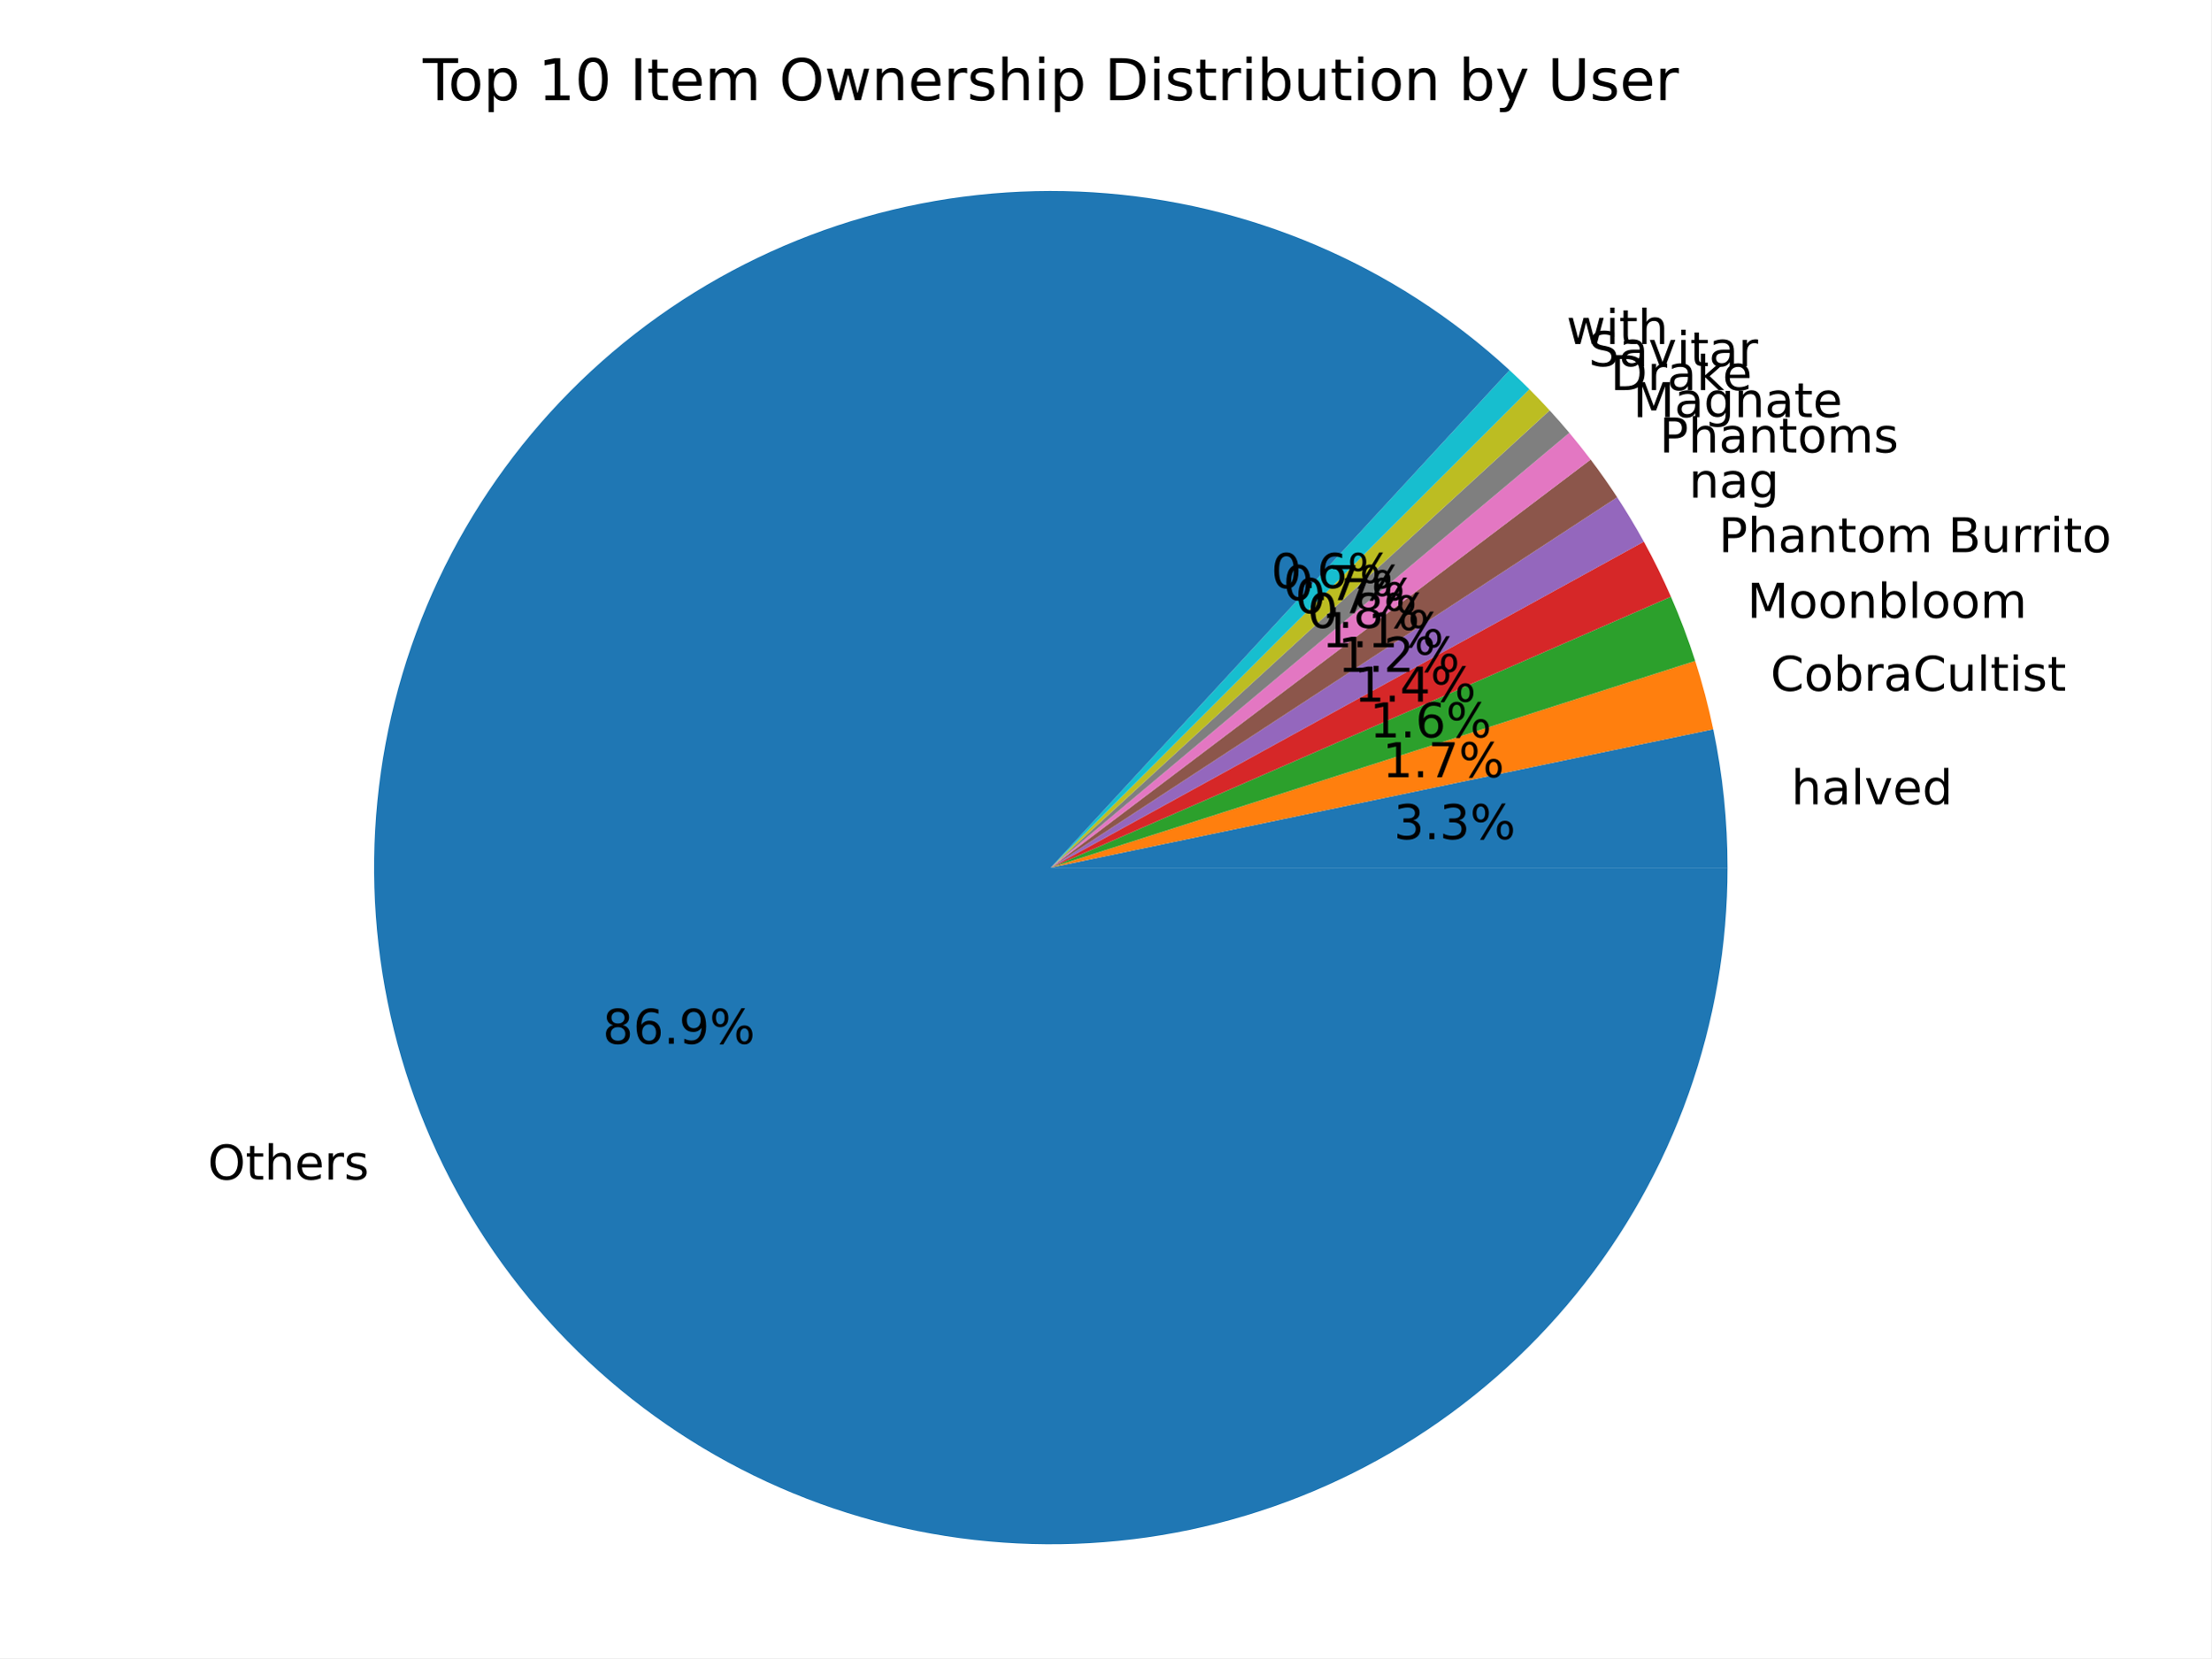
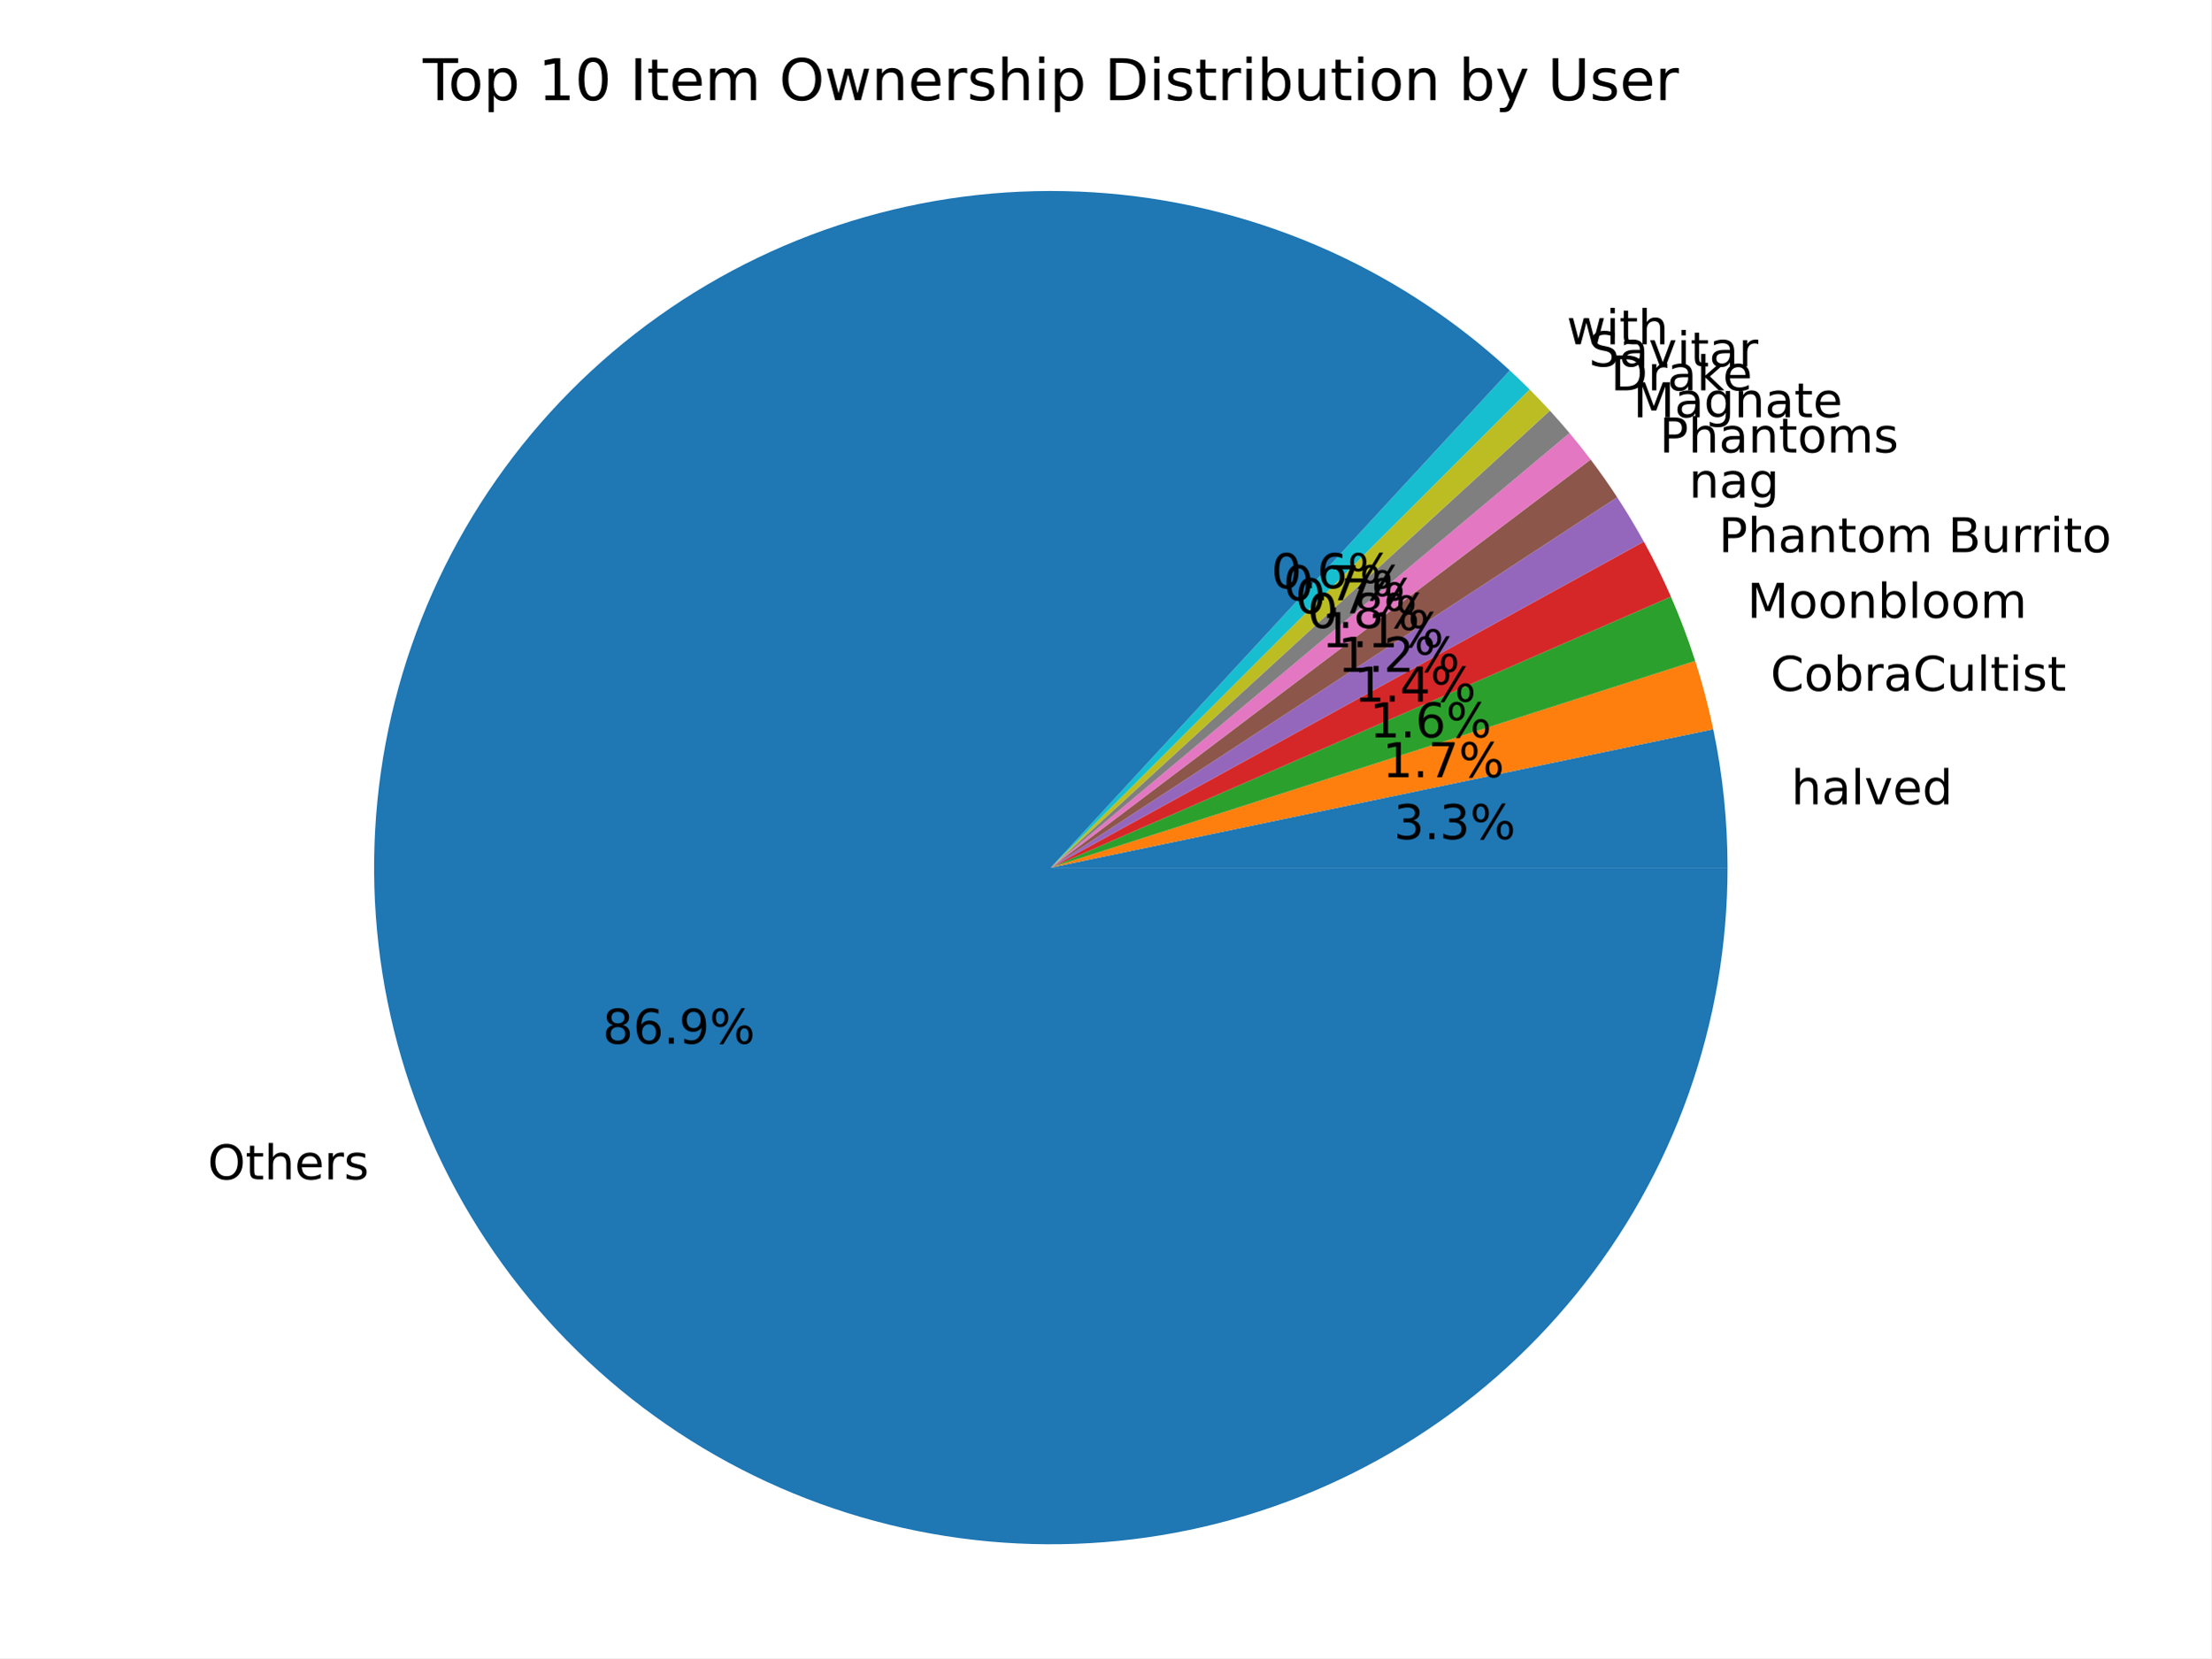
<svg xmlns="http://www.w3.org/2000/svg" xmlns:xlink="http://www.w3.org/1999/xlink" width="460.8pt" height="345.6pt" viewBox="0 0 460.8 345.6" version="1.1">
  <defs>
    <style type="text/css">*{stroke-linejoin: round; stroke-linecap: butt}</style>
  </defs>
  <g id="figure_1">
    <g id="patch_1">
      <path d="M 0 345.6  L 460.8 345.6  L 460.8 0  L 0 0  z " style="fill: #ffffff" />
    </g>
    <g id="axes_1">
      <g id="patch_2">
        <path d="M 360.029 180.84  C 360.029 175.997 359.78 171.157 359.282 166.34  C 358.784 161.522 358.038 156.734 357.047 151.993  L 218.994 180.84  z " style="fill: #1f77b4" />
      </g>
      <g id="patch_3">
        <path d="M 357.047 151.993  C 356.545 149.589 355.98 147.199 355.353 144.825  C 354.726 142.451 354.037 140.093 353.287 137.755  L 218.994 180.84  z " style="fill: #ff7f0e" />
      </g>
      <g id="patch_4">
        <path d="M 353.287 137.755  C 352.558 135.482 351.771 133.229 350.928 130.996  C 350.084 128.764 349.184 126.553 348.229 124.366  L 218.994 180.84  z " style="fill: #2ca02c" />
      </g>
      <g id="patch_5">
        <path d="M 348.229 124.366  C 347.375 122.412 346.476 120.477 345.535 118.563  C 344.593 116.65 343.608 114.758 342.58 112.889  L 218.994 180.84  z " style="fill: #d62728" />
      </g>
      <g id="patch_6">
        <path d="M 342.58 112.889  C 341.714 111.313 340.817 109.753 339.891 108.212  C 338.965 106.67 338.009 105.146 337.025 103.641  L 218.994 180.84  z " style="fill: #9467bd" />
      </g>
      <g id="patch_7">
        <path d="M 337.025 103.641  C 336.147 102.3 335.247 100.974 334.325 99.663  C 333.403 98.353 332.458 97.058 331.492 95.78  L 218.994 180.84  z " style="fill: #8c564b" />
      </g>
      <g id="patch_8">
-         <path d="M 331.492 95.78  C 330.775 94.833 330.047 93.895 329.307 92.966  C 328.568 92.037 327.816 91.118 327.053 90.208  L 218.994 180.84  z " style="fill: #e377c2" />
+         <path d="M 331.492 95.78  C 330.782 94.842 330.061 93.913 329.329 92.993  C 328.597 92.073 327.853 91.162 327.097 90.261  L 218.994 180.84  z " style="fill: #e377c2" />
      </g>
      <g id="patch_9">
-         <path d="M 327.053 90.208  C 326.386 89.413 325.711 88.626 325.027 87.845  C 324.342 87.065 323.65 86.293 322.948 85.528  L 218.994 180.84  z " style="fill: #7f7f7f" />
+         <path d="M 327.097 90.261  C 326.431 89.466 325.756 88.678 325.072 87.898  C 324.388 87.117 323.696 86.344 322.995 85.579  L 218.994 180.84  z " style="fill: #7f7f7f" />
      </g>
      <g id="patch_10">
-         <path d="M 322.948 85.528  C 322.263 84.78 321.569 84.04 320.868 83.307  C 320.166 82.574 319.457 81.849 318.739 81.132  L 218.994 180.84  z " style="fill: #bcbd22" />
+         <path d="M 322.995 85.579  C 322.31 84.831 321.617 84.09 320.915 83.357  C 320.214 82.624 319.505 81.898 318.788 81.181  L 218.994 180.84  z " style="fill: #bcbd22" />
      </g>
      <g id="patch_11">
-         <path d="M 318.739 81.132  C 318.063 80.455 317.379 79.785 316.689 79.122  C 315.999 78.459 315.302 77.804 314.599 77.155  L 218.994 180.84  z " style="fill: #17becf" />
+         <path d="M 318.788 81.181  C 318.112 80.504 317.429 79.833 316.739 79.17  C 316.049 78.507 315.353 77.851 314.65 77.202  L 218.994 180.84  z " style="fill: #17becf" />
      </g>
      <g id="patch_12">
-         <path d="M 314.599 77.155  C 302.782 66.259 289.189 57.463 274.408 51.148  C 259.628 44.832 243.876 41.09 227.834 40.082  C 211.792 39.075 195.695 40.817 180.241 45.234  C 164.786 49.651 150.199 56.677 137.112 66.009  C 124.025 75.341 112.629 86.842 103.418 100.014  C 94.206 113.186 87.314 127.836 83.039 143.331  C 78.764 158.825 77.169 174.937 78.324 190.969  C 79.478 207.001 83.365 222.718 89.815 237.441  C 96.266 252.163 105.186 265.675 116.19 277.391  C 127.194 289.107 140.12 298.857 154.409 306.218  C 168.698 313.578 184.14 318.442 200.068 320.599  C 215.997 322.756 232.177 322.174 247.909 318.879  C 263.641 315.584 278.694 309.623 292.418 301.255  C 306.141 292.887 318.334 282.235 328.467 269.758  C 338.601 257.282 346.528 243.164 351.905 228.017  C 357.281 212.869 360.029 196.913 360.029 180.84  L 218.994 180.84  z " style="fill: #1f77b4" />
+         <path d="M 314.65 77.202  C 302.837 66.299 289.247 57.496 274.468 51.173  C 259.689 44.85 243.937 41.101 227.894 40.086  C 211.851 39.072 195.752 40.808 180.295 45.219  C 164.837 49.63 150.246 56.651 137.154 65.979  C 124.063 75.307 112.662 86.805 103.445 99.975  C 94.228 113.145 87.33 127.794 83.05 143.289  C 78.77 158.784 77.171 174.897 78.321 190.93  C 79.471 206.964 83.354 222.684 89.801 237.409  C 96.249 252.134 105.167 265.649 116.169 277.369  C 127.171 289.089 140.097 298.842 154.386 306.206  C 168.675 313.57 184.118 318.437 200.047 320.596  C 215.976 322.756 232.158 322.176 247.892 318.883  C 263.626 315.589 278.681 309.629 292.407 301.262  C 306.132 292.895 318.327 282.242 328.462 269.765  C 338.598 257.288 346.526 243.17 351.903 228.021  C 357.281 212.872 360.029 196.915 360.029 180.84  L 218.994 180.84  z " style="fill: #1f77b4" />
      </g>
      <g id="matplotlib.axis_1" />
      <g id="matplotlib.axis_2" />
      <g id="text_1">
        <g transform="translate(373.3105 167.6491) scale(0.1 -0.1)">
          <defs>
            <path id="DejaVuSans-68" d="M 3513 2113  L 3513 0  L 2938 0  L 2938 2094  Q 2938 2591 2744 2837  Q 2550 3084 2163 3084  Q 1697 3084 1428 2787  Q 1159 2491 1159 1978  L 1159 0  L 581 0  L 581 4863  L 1159 4863  L 1159 2956  Q 1366 3272 1645 3428  Q 1925 3584 2291 3584  Q 2894 3584 3203 3211  Q 3513 2838 3513 2113  z " transform="scale(0.015625)" />
            <path id="DejaVuSans-61" d="M 2194 1759  Q 1497 1759 1228 1600  Q 959 1441 959 1056  Q 959 750 1161 570  Q 1363 391 1709 391  Q 2188 391 2477 730  Q 2766 1069 2766 1631  L 2766 1759  L 2194 1759  z M 3341 1997  L 3341 0  L 2766 0  L 2766 531  Q 2569 213 2275 61  Q 1981 -91 1556 -91  Q 1019 -91 701 211  Q 384 513 384 1019  Q 384 1609 779 1909  Q 1175 2209 1959 2209  L 2766 2209  L 2766 2266  Q 2766 2663 2505 2880  Q 2244 3097 1772 3097  Q 1472 3097 1187 3025  Q 903 2953 641 2809  L 641 3341  Q 956 3463 1253 3523  Q 1550 3584 1831 3584  Q 2591 3584 2966 3190  Q 3341 2797 3341 1997  z " transform="scale(0.015625)" />
            <path id="DejaVuSans-6c" d="M 603 4863  L 1178 4863  L 1178 0  L 603 0  L 603 4863  z " transform="scale(0.015625)" />
            <path id="DejaVuSans-76" d="M 191 3500  L 800 3500  L 1894 563  L 2988 3500  L 3597 3500  L 2284 0  L 1503 0  L 191 3500  z " transform="scale(0.015625)" />
            <path id="DejaVuSans-65" d="M 3597 1894  L 3597 1613  L 953 1613  Q 991 1019 1311 708  Q 1631 397 2203 397  Q 2534 397 2845 478  Q 3156 559 3463 722  L 3463 178  Q 3153 47 2828 -22  Q 2503 -91 2169 -91  Q 1331 -91 842 396  Q 353 884 353 1716  Q 353 2575 817 3079  Q 1281 3584 2069 3584  Q 2775 3584 3186 3129  Q 3597 2675 3597 1894  z M 3022 2063  Q 3016 2534 2758 2815  Q 2500 3097 2075 3097  Q 1594 3097 1305 2825  Q 1016 2553 972 2059  L 3022 2063  z " transform="scale(0.015625)" />
            <path id="DejaVuSans-64" d="M 2906 2969  L 2906 4863  L 3481 4863  L 3481 0  L 2906 0  L 2906 525  Q 2725 213 2448 61  Q 2172 -91 1784 -91  Q 1150 -91 751 415  Q 353 922 353 1747  Q 353 2572 751 3078  Q 1150 3584 1784 3584  Q 2172 3584 2448 3432  Q 2725 3281 2906 2969  z M 947 1747  Q 947 1113 1208 752  Q 1469 391 1925 391  Q 2381 391 2643 752  Q 2906 1113 2906 1747  Q 2906 2381 2643 2742  Q 2381 3103 1925 3103  Q 1469 3103 1208 2742  Q 947 2381 947 1747  z " transform="scale(0.015625)" />
          </defs>
          <use xlink:href="#DejaVuSans-68" />
          <use xlink:href="#DejaVuSans-61" x="63.379" />
          <use xlink:href="#DejaVuSans-6c" x="124.658" />
          <use xlink:href="#DejaVuSans-76" x="152.441" />
          <use xlink:href="#DejaVuSans-65" x="211.621" />
          <use xlink:href="#DejaVuSans-64" x="273.145" />
        </g>
      </g>
      <g id="text_2">
        <g transform="translate(290.4644 174.8993) scale(0.1 -0.1)">
          <defs>
            <path id="DejaVuSans-33" d="M 2597 2516  Q 3050 2419 3304 2112  Q 3559 1806 3559 1356  Q 3559 666 3084 287  Q 2609 -91 1734 -91  Q 1441 -91 1130 -33  Q 819 25 488 141  L 488 750  Q 750 597 1062 519  Q 1375 441 1716 441  Q 2309 441 2620 675  Q 2931 909 2931 1356  Q 2931 1769 2642 2001  Q 2353 2234 1838 2234  L 1294 2234  L 1294 2753  L 1863 2753  Q 2328 2753 2575 2939  Q 2822 3125 2822 3475  Q 2822 3834 2567 4026  Q 2313 4219 1838 4219  Q 1578 4219 1281 4162  Q 984 4106 628 3988  L 628 4550  Q 988 4650 1302 4700  Q 1616 4750 1894 4750  Q 2613 4750 3031 4423  Q 3450 4097 3450 3541  Q 3450 3153 3228 2886  Q 3006 2619 2597 2516  z " transform="scale(0.015625)" />
            <path id="DejaVuSans-2e" d="M 684 794  L 1344 794  L 1344 0  L 684 0  L 684 794  z " transform="scale(0.015625)" />
            <path id="DejaVuSans-25" d="M 4653 2053  Q 4381 2053 4226 1822  Q 4072 1591 4072 1178  Q 4072 772 4226 539  Q 4381 306 4653 306  Q 4919 306 5073 539  Q 5228 772 5228 1178  Q 5228 1588 5073 1820  Q 4919 2053 4653 2053  z M 4653 2450  Q 5147 2450 5437 2106  Q 5728 1763 5728 1178  Q 5728 594 5436 251  Q 5144 -91 4653 -91  Q 4153 -91 3862 251  Q 3572 594 3572 1178  Q 3572 1766 3864 2108  Q 4156 2450 4653 2450  z M 1428 4353  Q 1159 4353 1004 4120  Q 850 3888 850 3481  Q 850 3069 1003 2837  Q 1156 2606 1428 2606  Q 1700 2606 1854 2837  Q 2009 3069 2009 3481  Q 2009 3884 1853 4118  Q 1697 4353 1428 4353  z M 4250 4750  L 4750 4750  L 1831 -91  L 1331 -91  L 4250 4750  z M 1428 4750  Q 1922 4750 2215 4408  Q 2509 4066 2509 3481  Q 2509 2891 2217 2550  Q 1925 2209 1428 2209  Q 931 2209 642 2551  Q 353 2894 353 3481  Q 353 4063 643 4406  Q 934 4750 1428 4750  z " transform="scale(0.015625)" />
          </defs>
          <use xlink:href="#DejaVuSans-33" />
          <use xlink:href="#DejaVuSans-2e" x="63.623" />
          <use xlink:href="#DejaVuSans-33" x="95.41" />
          <use xlink:href="#DejaVuSans-25" x="159.033" />
        </g>
      </g>
      <g id="text_3">
        <g transform="translate(368.989 143.9828) scale(0.1 -0.1)">
          <defs>
            <path id="DejaVuSans-43" d="M 4122 4306  L 4122 3641  Q 3803 3938 3442 4084  Q 3081 4231 2675 4231  Q 1875 4231 1450 3742  Q 1025 3253 1025 2328  Q 1025 1406 1450 917  Q 1875 428 2675 428  Q 3081 428 3442 575  Q 3803 722 4122 1019  L 4122 359  Q 3791 134 3420 21  Q 3050 -91 2638 -91  Q 1578 -91 968 557  Q 359 1206 359 2328  Q 359 3453 968 4101  Q 1578 4750 2638 4750  Q 3056 4750 3426 4639  Q 3797 4528 4122 4306  z " transform="scale(0.015625)" />
            <path id="DejaVuSans-6f" d="M 1959 3097  Q 1497 3097 1228 2736  Q 959 2375 959 1747  Q 959 1119 1226 758  Q 1494 397 1959 397  Q 2419 397 2687 759  Q 2956 1122 2956 1747  Q 2956 2369 2687 2733  Q 2419 3097 1959 3097  z M 1959 3584  Q 2709 3584 3137 3096  Q 3566 2609 3566 1747  Q 3566 888 3137 398  Q 2709 -91 1959 -91  Q 1206 -91 779 398  Q 353 888 353 1747  Q 353 2609 779 3096  Q 1206 3584 1959 3584  z " transform="scale(0.015625)" />
            <path id="DejaVuSans-62" d="M 3116 1747  Q 3116 2381 2855 2742  Q 2594 3103 2138 3103  Q 1681 3103 1420 2742  Q 1159 2381 1159 1747  Q 1159 1113 1420 752  Q 1681 391 2138 391  Q 2594 391 2855 752  Q 3116 1113 3116 1747  z M 1159 2969  Q 1341 3281 1617 3432  Q 1894 3584 2278 3584  Q 2916 3584 3314 3078  Q 3713 2572 3713 1747  Q 3713 922 3314 415  Q 2916 -91 2278 -91  Q 1894 -91 1617 61  Q 1341 213 1159 525  L 1159 0  L 581 0  L 581 4863  L 1159 4863  L 1159 2969  z " transform="scale(0.015625)" />
            <path id="DejaVuSans-72" d="M 2631 2963  Q 2534 3019 2420 3045  Q 2306 3072 2169 3072  Q 1681 3072 1420 2755  Q 1159 2438 1159 1844  L 1159 0  L 581 0  L 581 3500  L 1159 3500  L 1159 2956  Q 1341 3275 1631 3429  Q 1922 3584 2338 3584  Q 2397 3584 2469 3576  Q 2541 3569 2628 3553  L 2631 2963  z " transform="scale(0.015625)" />
            <path id="DejaVuSans-75" d="M 544 1381  L 544 3500  L 1119 3500  L 1119 1403  Q 1119 906 1312 657  Q 1506 409 1894 409  Q 2359 409 2629 706  Q 2900 1003 2900 1516  L 2900 3500  L 3475 3500  L 3475 0  L 2900 0  L 2900 538  Q 2691 219 2414 64  Q 2138 -91 1772 -91  Q 1169 -91 856 284  Q 544 659 544 1381  z M 1991 3584  L 1991 3584  z " transform="scale(0.015625)" />
            <path id="DejaVuSans-74" d="M 1172 4494  L 1172 3500  L 2356 3500  L 2356 3053  L 1172 3053  L 1172 1153  Q 1172 725 1289 603  Q 1406 481 1766 481  L 2356 481  L 2356 0  L 1766 0  Q 1100 0 847 248  Q 594 497 594 1153  L 594 3053  L 172 3053  L 172 3500  L 594 3500  L 594 4494  L 1172 4494  z " transform="scale(0.015625)" />
            <path id="DejaVuSans-69" d="M 603 3500  L 1178 3500  L 1178 0  L 603 0  L 603 3500  z M 603 4863  L 1178 4863  L 1178 4134  L 603 4134  L 603 4863  z " transform="scale(0.015625)" />
            <path id="DejaVuSans-73" d="M 2834 3397  L 2834 2853  Q 2591 2978 2328 3040  Q 2066 3103 1784 3103  Q 1356 3103 1142 2972  Q 928 2841 928 2578  Q 928 2378 1081 2264  Q 1234 2150 1697 2047  L 1894 2003  Q 2506 1872 2764 1633  Q 3022 1394 3022 966  Q 3022 478 2636 193  Q 2250 -91 1575 -91  Q 1294 -91 989 -36  Q 684 19 347 128  L 347 722  Q 666 556 975 473  Q 1284 391 1588 391  Q 1994 391 2212 530  Q 2431 669 2431 922  Q 2431 1156 2273 1281  Q 2116 1406 1581 1522  L 1381 1569  Q 847 1681 609 1914  Q 372 2147 372 2553  Q 372 3047 722 3315  Q 1072 3584 1716 3584  Q 2034 3584 2315 3537  Q 2597 3491 2834 3397  z " transform="scale(0.015625)" />
          </defs>
          <use xlink:href="#DejaVuSans-43" />
          <use xlink:href="#DejaVuSans-6f" x="69.824" />
          <use xlink:href="#DejaVuSans-62" x="131.006" />
          <use xlink:href="#DejaVuSans-72" x="194.482" />
          <use xlink:href="#DejaVuSans-61" x="235.596" />
          <use xlink:href="#DejaVuSans-43" x="296.875" />
          <use xlink:href="#DejaVuSans-75" x="366.699" />
          <use xlink:href="#DejaVuSans-6c" x="430.078" />
          <use xlink:href="#DejaVuSans-74" x="457.861" />
          <use xlink:href="#DejaVuSans-69" x="497.07" />
          <use xlink:href="#DejaVuSans-73" x="524.854" />
          <use xlink:href="#DejaVuSans-74" x="576.953" />
        </g>
      </g>
      <g id="text_4">
        <g transform="translate(288.1072 161.9903) scale(0.1 -0.1)">
          <defs>
            <path id="DejaVuSans-31" d="M 794 531  L 1825 531  L 1825 4091  L 703 3866  L 703 4441  L 1819 4666  L 2450 4666  L 2450 531  L 3481 531  L 3481 0  L 794 0  L 794 531  z " transform="scale(0.015625)" />
            <path id="DejaVuSans-37" d="M 525 4666  L 3525 4666  L 3525 4397  L 1831 0  L 1172 0  L 2766 4134  L 525 4134  L 525 4666  z " transform="scale(0.015625)" />
          </defs>
          <use xlink:href="#DejaVuSans-31" />
          <use xlink:href="#DejaVuSans-2e" x="63.623" />
          <use xlink:href="#DejaVuSans-37" x="95.41" />
          <use xlink:href="#DejaVuSans-25" x="159.033" />
        </g>
      </g>
      <g id="text_5">
        <g transform="translate(364.121 128.7713) scale(0.1 -0.1)">
          <defs>
            <path id="DejaVuSans-4d" d="M 628 4666  L 1569 4666  L 2759 1491  L 3956 4666  L 4897 4666  L 4897 0  L 4281 0  L 4281 4097  L 3078 897  L 2444 897  L 1241 4097  L 1241 0  L 628 0  L 628 4666  z " transform="scale(0.015625)" />
            <path id="DejaVuSans-6e" d="M 3513 2113  L 3513 0  L 2938 0  L 2938 2094  Q 2938 2591 2744 2837  Q 2550 3084 2163 3084  Q 1697 3084 1428 2787  Q 1159 2491 1159 1978  L 1159 0  L 581 0  L 581 3500  L 1159 3500  L 1159 2956  Q 1366 3272 1645 3428  Q 1925 3584 2291 3584  Q 2894 3584 3203 3211  Q 3513 2838 3513 2113  z " transform="scale(0.015625)" />
            <path id="DejaVuSans-6d" d="M 3328 2828  Q 3544 3216 3844 3400  Q 4144 3584 4550 3584  Q 5097 3584 5394 3201  Q 5691 2819 5691 2113  L 5691 0  L 5113 0  L 5113 2094  Q 5113 2597 4934 2840  Q 4756 3084 4391 3084  Q 3944 3084 3684 2787  Q 3425 2491 3425 1978  L 3425 0  L 2847 0  L 2847 2094  Q 2847 2600 2669 2842  Q 2491 3084 2119 3084  Q 1678 3084 1418 2786  Q 1159 2488 1159 1978  L 1159 0  L 581 0  L 581 3500  L 1159 3500  L 1159 2956  Q 1356 3278 1631 3431  Q 1906 3584 2284 3584  Q 2666 3584 2933 3390  Q 3200 3197 3328 2828  z " transform="scale(0.015625)" />
          </defs>
          <use xlink:href="#DejaVuSans-4d" />
          <use xlink:href="#DejaVuSans-6f" x="86.279" />
          <use xlink:href="#DejaVuSans-6f" x="147.461" />
          <use xlink:href="#DejaVuSans-6e" x="208.643" />
          <use xlink:href="#DejaVuSans-62" x="272.021" />
          <use xlink:href="#DejaVuSans-6c" x="335.498" />
          <use xlink:href="#DejaVuSans-6f" x="363.281" />
          <use xlink:href="#DejaVuSans-6f" x="424.463" />
          <use xlink:href="#DejaVuSans-6d" x="485.645" />
        </g>
      </g>
      <g id="text_6">
        <g transform="translate(285.452 153.6932) scale(0.1 -0.1)">
          <defs>
            <path id="DejaVuSans-36" d="M 2113 2584  Q 1688 2584 1439 2293  Q 1191 2003 1191 1497  Q 1191 994 1439 701  Q 1688 409 2113 409  Q 2538 409 2786 701  Q 3034 994 3034 1497  Q 3034 2003 2786 2293  Q 2538 2584 2113 2584  z M 3366 4563  L 3366 3988  Q 3128 4100 2886 4159  Q 2644 4219 2406 4219  Q 1781 4219 1451 3797  Q 1122 3375 1075 2522  Q 1259 2794 1537 2939  Q 1816 3084 2150 3084  Q 2853 3084 3261 2657  Q 3669 2231 3669 1497  Q 3669 778 3244 343  Q 2819 -91 2113 -91  Q 1303 -91 875 529  Q 447 1150 447 2328  Q 447 3434 972 4092  Q 1497 4750 2381 4750  Q 2619 4750 2861 4703  Q 3103 4656 3366 4563  z " transform="scale(0.015625)" />
          </defs>
          <use xlink:href="#DejaVuSans-31" />
          <use xlink:href="#DejaVuSans-2e" x="63.623" />
          <use xlink:href="#DejaVuSans-36" x="95.41" />
          <use xlink:href="#DejaVuSans-25" x="159.033" />
        </g>
      </g>
      <g id="text_7">
        <g transform="translate(358.1886 115.0951) scale(0.1 -0.1)">
          <defs>
            <path id="DejaVuSans-50" d="M 1259 4147  L 1259 2394  L 2053 2394  Q 2494 2394 2734 2622  Q 2975 2850 2975 3272  Q 2975 3691 2734 3919  Q 2494 4147 2053 4147  L 1259 4147  z M 628 4666  L 2053 4666  Q 2838 4666 3239 4311  Q 3641 3956 3641 3272  Q 3641 2581 3239 2228  Q 2838 1875 2053 1875  L 1259 1875  L 1259 0  L 628 0  L 628 4666  z " transform="scale(0.015625)" />
            <path id="DejaVuSans-20" transform="scale(0.015625)" />
            <path id="DejaVuSans-42" d="M 1259 2228  L 1259 519  L 2272 519  Q 2781 519 3026 730  Q 3272 941 3272 1375  Q 3272 1813 3026 2020  Q 2781 2228 2272 2228  L 1259 2228  z M 1259 4147  L 1259 2741  L 2194 2741  Q 2656 2741 2882 2914  Q 3109 3088 3109 3444  Q 3109 3797 2882 3972  Q 2656 4147 2194 4147  L 1259 4147  z M 628 4666  L 2241 4666  Q 2963 4666 3353 4366  Q 3744 4066 3744 3513  Q 3744 3084 3544 2831  Q 3344 2578 2956 2516  Q 3422 2416 3680 2098  Q 3938 1781 3938 1306  Q 3938 681 3513 340  Q 3088 0 2303 0  L 628 0  L 628 4666  z " transform="scale(0.015625)" />
          </defs>
          <use xlink:href="#DejaVuSans-50" />
          <use xlink:href="#DejaVuSans-68" x="60.303" />
          <use xlink:href="#DejaVuSans-61" x="123.682" />
          <use xlink:href="#DejaVuSans-6e" x="184.961" />
          <use xlink:href="#DejaVuSans-74" x="248.34" />
          <use xlink:href="#DejaVuSans-6f" x="287.549" />
          <use xlink:href="#DejaVuSans-6d" x="348.73" />
          <use xlink:href="#DejaVuSans-20" x="446.143" />
          <use xlink:href="#DejaVuSans-42" x="477.93" />
          <use xlink:href="#DejaVuSans-75" x="546.533" />
          <use xlink:href="#DejaVuSans-72" x="609.912" />
          <use xlink:href="#DejaVuSans-72" x="649.275" />
          <use xlink:href="#DejaVuSans-69" x="690.389" />
          <use xlink:href="#DejaVuSans-74" x="718.172" />
          <use xlink:href="#DejaVuSans-6f" x="757.381" />
        </g>
      </g>
      <g id="text_8">
        <g transform="translate(282.2161 146.2334) scale(0.1 -0.1)">
          <defs>
            <path id="DejaVuSans-34" d="M 2419 4116  L 825 1625  L 2419 1625  L 2419 4116  z M 2253 4666  L 3047 4666  L 3047 1625  L 3713 1625  L 3713 1100  L 3047 1100  L 3047 0  L 2419 0  L 2419 1100  L 313 1100  L 313 1709  L 2253 4666  z " transform="scale(0.015625)" />
          </defs>
          <use xlink:href="#DejaVuSans-31" />
          <use xlink:href="#DejaVuSans-2e" x="63.623" />
          <use xlink:href="#DejaVuSans-34" x="95.41" />
          <use xlink:href="#DejaVuSans-25" x="159.033" />
        </g>
      </g>
      <g id="text_9">
        <g transform="translate(351.9804 103.7083) scale(0.1 -0.1)">
          <defs>
            <path id="DejaVuSans-67" d="M 2906 1791  Q 2906 2416 2648 2759  Q 2391 3103 1925 3103  Q 1463 3103 1205 2759  Q 947 2416 947 1791  Q 947 1169 1205 825  Q 1463 481 1925 481  Q 2391 481 2648 825  Q 2906 1169 2906 1791  z M 3481 434  Q 3481 -459 3084 -895  Q 2688 -1331 1869 -1331  Q 1566 -1331 1297 -1286  Q 1028 -1241 775 -1147  L 775 -588  Q 1028 -725 1275 -790  Q 1522 -856 1778 -856  Q 2344 -856 2625 -561  Q 2906 -266 2906 331  L 2906 616  Q 2728 306 2450 153  Q 2172 0 1784 0  Q 1141 0 747 490  Q 353 981 353 1791  Q 353 2603 747 3093  Q 1141 3584 1784 3584  Q 2172 3584 2450 3431  Q 2728 3278 2906 2969  L 2906 3500  L 3481 3500  L 3481 434  z " transform="scale(0.015625)" />
          </defs>
          <use xlink:href="#DejaVuSans-6e" />
          <use xlink:href="#DejaVuSans-61" x="63.379" />
          <use xlink:href="#DejaVuSans-67" x="124.658" />
        </g>
      </g>
      <g id="text_10">
        <g transform="translate(278.8298 140.0224) scale(0.1 -0.1)">
          <defs>
            <path id="DejaVuSans-32" d="M 1228 531  L 3431 531  L 3431 0  L 469 0  L 469 531  Q 828 903 1448 1529  Q 2069 2156 2228 2338  Q 2531 2678 2651 2914  Q 2772 3150 2772 3378  Q 2772 3750 2511 3984  Q 2250 4219 1831 4219  Q 1534 4219 1204 4116  Q 875 4013 500 3803  L 500 4441  Q 881 4594 1212 4672  Q 1544 4750 1819 4750  Q 2544 4750 2975 4387  Q 3406 4025 3406 3419  Q 3406 3131 3298 2873  Q 3191 2616 2906 2266  Q 2828 2175 2409 1742  Q 1991 1309 1228 531  z " transform="scale(0.015625)" />
          </defs>
          <use xlink:href="#DejaVuSans-31" />
          <use xlink:href="#DejaVuSans-2e" x="63.623" />
          <use xlink:href="#DejaVuSans-32" x="95.41" />
          <use xlink:href="#DejaVuSans-25" x="159.033" />
        </g>
      </g>
      <g id="text_11">
        <g transform="translate(345.8581 94.30519) scale(0.1 -0.1)">
          <use xlink:href="#DejaVuSans-50" />
          <use xlink:href="#DejaVuSans-68" x="60.303" />
          <use xlink:href="#DejaVuSans-61" x="123.682" />
          <use xlink:href="#DejaVuSans-6e" x="184.961" />
          <use xlink:href="#DejaVuSans-74" x="248.34" />
          <use xlink:href="#DejaVuSans-6f" x="287.549" />
          <use xlink:href="#DejaVuSans-6d" x="348.73" />
          <use xlink:href="#DejaVuSans-73" x="446.143" />
        </g>
      </g>
      <g id="text_12">
        <g transform="translate(275.4904 134.8935) scale(0.1 -0.1)">
          <use xlink:href="#DejaVuSans-31" />
          <use xlink:href="#DejaVuSans-2e" x="63.623" />
          <use xlink:href="#DejaVuSans-31" x="95.41" />
          <use xlink:href="#DejaVuSans-25" x="159.033" />
        </g>
      </g>
      <g id="text_13">
-         <g transform="translate(340.3388 86.9381) scale(0.1 -0.1)">
+         <g transform="translate(340.3625 86.96786) scale(0.1 -0.1)">
          <use xlink:href="#DejaVuSans-4d" />
          <use xlink:href="#DejaVuSans-61" x="86.279" />
          <use xlink:href="#DejaVuSans-67" x="147.559" />
          <use xlink:href="#DejaVuSans-6e" x="211.035" />
          <use xlink:href="#DejaVuSans-61" x="274.414" />
          <use xlink:href="#DejaVuSans-74" x="335.693" />
          <use xlink:href="#DejaVuSans-65" x="374.902" />
        </g>
      </g>
      <g id="text_14">
-         <g transform="translate(272.4798 130.875) scale(0.1 -0.1)">
+         <g transform="translate(272.4928 130.8913) scale(0.1 -0.1)">
          <defs>
            <path id="DejaVuSans-30" d="M 2034 4250  Q 1547 4250 1301 3770  Q 1056 3291 1056 2328  Q 1056 1369 1301 889  Q 1547 409 2034 409  Q 2525 409 2770 889  Q 3016 1369 3016 2328  Q 3016 3291 2770 3770  Q 2525 4250 2034 4250  z M 2034 4750  Q 2819 4750 3233 4129  Q 3647 3509 3647 2328  Q 3647 1150 3233 529  Q 2819 -91 2034 -91  Q 1250 -91 836 529  Q 422 1150 422 2328  Q 422 3509 836 4129  Q 1250 4750 2034 4750  z " transform="scale(0.015625)" />
            <path id="DejaVuSans-38" d="M 2034 2216  Q 1584 2216 1326 1975  Q 1069 1734 1069 1313  Q 1069 891 1326 650  Q 1584 409 2034 409  Q 2484 409 2743 651  Q 3003 894 3003 1313  Q 3003 1734 2745 1975  Q 2488 2216 2034 2216  z M 1403 2484  Q 997 2584 770 2862  Q 544 3141 544 3541  Q 544 4100 942 4425  Q 1341 4750 2034 4750  Q 2731 4750 3128 4425  Q 3525 4100 3525 3541  Q 3525 3141 3298 2862  Q 3072 2584 2669 2484  Q 3125 2378 3379 2068  Q 3634 1759 3634 1313  Q 3634 634 3220 271  Q 2806 -91 2034 -91  Q 1263 -91 848 271  Q 434 634 434 1313  Q 434 1759 690 2068  Q 947 2378 1403 2484  z M 1172 3481  Q 1172 3119 1398 2916  Q 1625 2713 2034 2713  Q 2441 2713 2670 2916  Q 2900 3119 2900 3481  Q 2900 3844 2670 4047  Q 2441 4250 2034 4250  Q 1625 4250 1398 4047  Q 1172 3844 1172 3481  z " transform="scale(0.015625)" />
          </defs>
          <use xlink:href="#DejaVuSans-30" />
          <use xlink:href="#DejaVuSans-2e" x="63.623" />
          <use xlink:href="#DejaVuSans-38" x="95.41" />
          <use xlink:href="#DejaVuSans-25" x="159.033" />
        </g>
      </g>
      <g id="text_15">
-         <g transform="translate(335.6298 81.30541) scale(0.1 -0.1)">
+         <g transform="translate(335.6799 81.36263) scale(0.1 -0.1)">
          <defs>
            <path id="DejaVuSans-44" d="M 1259 4147  L 1259 519  L 2022 519  Q 2988 519 3436 956  Q 3884 1394 3884 2338  Q 3884 3275 3436 3711  Q 2988 4147 2022 4147  L 1259 4147  z M 628 4666  L 1925 4666  Q 3281 4666 3915 4102  Q 4550 3538 4550 2338  Q 4550 1131 3912 565  Q 3275 0 1925 0  L 628 0  L 628 4666  z " transform="scale(0.015625)" />
            <path id="DejaVuSans-6b" d="M 581 4863  L 1159 4863  L 1159 1991  L 2875 3500  L 3609 3500  L 1753 1863  L 3688 0  L 2938 0  L 1159 1709  L 1159 0  L 581 0  L 581 4863  z " transform="scale(0.015625)" />
          </defs>
          <use xlink:href="#DejaVuSans-44" />
          <use xlink:href="#DejaVuSans-72" x="77.002" />
          <use xlink:href="#DejaVuSans-61" x="118.115" />
          <use xlink:href="#DejaVuSans-6b" x="179.395" />
          <use xlink:href="#DejaVuSans-65" x="233.68" />
        </g>
      </g>
      <g id="text_16">
-         <g transform="translate(269.9113 127.8027) scale(0.1 -0.1)">
+         <g transform="translate(269.9386 127.8339) scale(0.1 -0.1)">
          <use xlink:href="#DejaVuSans-30" />
          <use xlink:href="#DejaVuSans-2e" x="63.623" />
          <use xlink:href="#DejaVuSans-37" x="95.41" />
          <use xlink:href="#DejaVuSans-25" x="159.033" />
        </g>
      </g>
      <g id="text_17">
-         <g transform="translate(331.0549 76.31329) scale(0.1 -0.1)">
+         <g transform="translate(331.1075 76.36827) scale(0.1 -0.1)">
          <defs>
            <path id="DejaVuSans-53" d="M 3425 4513  L 3425 3897  Q 3066 4069 2747 4153  Q 2428 4238 2131 4238  Q 1616 4238 1336 4038  Q 1056 3838 1056 3469  Q 1056 3159 1242 3001  Q 1428 2844 1947 2747  L 2328 2669  Q 3034 2534 3370 2195  Q 3706 1856 3706 1288  Q 3706 609 3251 259  Q 2797 -91 1919 -91  Q 1588 -91 1214 -16  Q 841 59 441 206  L 441 856  Q 825 641 1194 531  Q 1563 422 1919 422  Q 2459 422 2753 634  Q 3047 847 3047 1241  Q 3047 1584 2836 1778  Q 2625 1972 2144 2069  L 1759 2144  Q 1053 2284 737 2584  Q 422 2884 422 3419  Q 422 4038 858 4394  Q 1294 4750 2059 4750  Q 2388 4750 2728 4690  Q 3069 4631 3425 4513  z " transform="scale(0.015625)" />
          </defs>
          <use xlink:href="#DejaVuSans-53" />
          <use xlink:href="#DejaVuSans-61" x="63.477" />
          <use xlink:href="#DejaVuSans-76" x="124.756" />
          <use xlink:href="#DejaVuSans-69" x="183.936" />
          <use xlink:href="#DejaVuSans-74" x="211.719" />
          <use xlink:href="#DejaVuSans-61" x="250.928" />
          <use xlink:href="#DejaVuSans-72" x="312.207" />
        </g>
      </g>
      <g id="text_18">
-         <g transform="translate(267.4159 125.0797) scale(0.1 -0.1)">
+         <g transform="translate(267.4446 125.1097) scale(0.1 -0.1)">
          <use xlink:href="#DejaVuSans-30" />
          <use xlink:href="#DejaVuSans-2e" x="63.623" />
          <use xlink:href="#DejaVuSans-37" x="95.41" />
          <use xlink:href="#DejaVuSans-25" x="159.033" />
        </g>
      </g>
      <g id="text_19">
-         <g transform="translate(326.4588 71.70987) scale(0.1 -0.1)">
+         <g transform="translate(326.5137 71.76259) scale(0.1 -0.1)">
          <defs>
            <path id="DejaVuSans-77" d="M 269 3500  L 844 3500  L 1563 769  L 2278 3500  L 2956 3500  L 3675 769  L 4391 3500  L 4966 3500  L 4050 0  L 3372 0  L 2619 2869  L 1863 0  L 1184 0  L 269 3500  z " transform="scale(0.015625)" />
          </defs>
          <use xlink:href="#DejaVuSans-77" />
          <use xlink:href="#DejaVuSans-69" x="81.787" />
          <use xlink:href="#DejaVuSans-74" x="109.57" />
          <use xlink:href="#DejaVuSans-68" x="148.779" />
        </g>
      </g>
      <g id="text_20">
-         <g transform="translate(264.909 122.5687) scale(0.1 -0.1)">
+         <g transform="translate(264.9389 122.5975) scale(0.1 -0.1)">
          <use xlink:href="#DejaVuSans-30" />
          <use xlink:href="#DejaVuSans-2e" x="63.623" />
          <use xlink:href="#DejaVuSans-36" x="95.41" />
          <use xlink:href="#DejaVuSans-25" x="159.033" />
        </g>
      </g>
      <g id="text_21">
-         <g transform="translate(43.29427 245.86) scale(0.1 -0.1)">
+         <g transform="translate(43.279 245.8251) scale(0.1 -0.1)">
          <defs>
            <path id="DejaVuSans-4f" d="M 2522 4238  Q 1834 4238 1429 3725  Q 1025 3213 1025 2328  Q 1025 1447 1429 934  Q 1834 422 2522 422  Q 3209 422 3611 934  Q 4013 1447 4013 2328  Q 4013 3213 3611 3725  Q 3209 4238 2522 4238  z M 2522 4750  Q 3503 4750 4090 4092  Q 4678 3434 4678 2328  Q 4678 1225 4090 567  Q 3503 -91 2522 -91  Q 1538 -91 948 565  Q 359 1222 359 2328  Q 359 3434 948 4092  Q 1538 4750 2522 4750  z " transform="scale(0.015625)" />
          </defs>
          <use xlink:href="#DejaVuSans-4f" />
          <use xlink:href="#DejaVuSans-74" x="78.711" />
          <use xlink:href="#DejaVuSans-68" x="117.92" />
          <use xlink:href="#DejaVuSans-65" x="181.299" />
          <use xlink:href="#DejaVuSans-72" x="242.822" />
          <use xlink:href="#DejaVuSans-73" x="283.936" />
        </g>
      </g>
      <g id="text_22">
-         <g transform="translate(125.6033 217.5597) scale(0.1 -0.1)">
+         <g transform="translate(125.595 217.5407) scale(0.1 -0.1)">
          <defs>
            <path id="DejaVuSans-39" d="M 703 97  L 703 672  Q 941 559 1184 500  Q 1428 441 1663 441  Q 2288 441 2617 861  Q 2947 1281 2994 2138  Q 2813 1869 2534 1725  Q 2256 1581 1919 1581  Q 1219 1581 811 2004  Q 403 2428 403 3163  Q 403 3881 828 4315  Q 1253 4750 1959 4750  Q 2769 4750 3195 4129  Q 3622 3509 3622 2328  Q 3622 1225 3098 567  Q 2575 -91 1691 -91  Q 1453 -91 1209 -44  Q 966 3 703 97  z M 1959 2075  Q 2384 2075 2632 2365  Q 2881 2656 2881 3163  Q 2881 3666 2632 3958  Q 2384 4250 1959 4250  Q 1534 4250 1286 3958  Q 1038 3666 1038 3163  Q 1038 2656 1286 2365  Q 1534 2075 1959 2075  z " transform="scale(0.015625)" />
          </defs>
          <use xlink:href="#DejaVuSans-38" />
          <use xlink:href="#DejaVuSans-36" x="63.623" />
          <use xlink:href="#DejaVuSans-2e" x="127.246" />
          <use xlink:href="#DejaVuSans-39" x="159.033" />
          <use xlink:href="#DejaVuSans-25" x="222.656" />
        </g>
      </g>
      <g id="text_23">
        <g transform="translate(88.10145 20.88) scale(0.12 -0.12)">
          <defs>
            <path id="DejaVuSans-54" d="M -19 4666  L 3928 4666  L 3928 4134  L 2272 4134  L 2272 0  L 1638 0  L 1638 4134  L -19 4134  L -19 4666  z " transform="scale(0.015625)" />
            <path id="DejaVuSans-70" d="M 1159 525  L 1159 -1331  L 581 -1331  L 581 3500  L 1159 3500  L 1159 2969  Q 1341 3281 1617 3432  Q 1894 3584 2278 3584  Q 2916 3584 3314 3078  Q 3713 2572 3713 1747  Q 3713 922 3314 415  Q 2916 -91 2278 -91  Q 1894 -91 1617 61  Q 1341 213 1159 525  z M 3116 1747  Q 3116 2381 2855 2742  Q 2594 3103 2138 3103  Q 1681 3103 1420 2742  Q 1159 2381 1159 1747  Q 1159 1113 1420 752  Q 1681 391 2138 391  Q 2594 391 2855 752  Q 3116 1113 3116 1747  z " transform="scale(0.015625)" />
            <path id="DejaVuSans-49" d="M 628 4666  L 1259 4666  L 1259 0  L 628 0  L 628 4666  z " transform="scale(0.015625)" />
            <path id="DejaVuSans-79" d="M 2059 -325  Q 1816 -950 1584 -1140  Q 1353 -1331 966 -1331  L 506 -1331  L 506 -850  L 844 -850  Q 1081 -850 1212 -737  Q 1344 -625 1503 -206  L 1606 56  L 191 3500  L 800 3500  L 1894 763  L 2988 3500  L 3597 3500  L 2059 -325  z " transform="scale(0.015625)" />
            <path id="DejaVuSans-55" d="M 556 4666  L 1191 4666  L 1191 1831  Q 1191 1081 1462 751  Q 1734 422 2344 422  Q 2950 422 3222 751  Q 3494 1081 3494 1831  L 3494 4666  L 4128 4666  L 4128 1753  Q 4128 841 3676 375  Q 3225 -91 2344 -91  Q 1459 -91 1007 375  Q 556 841 556 1753  L 556 4666  z " transform="scale(0.015625)" />
          </defs>
          <use xlink:href="#DejaVuSans-54" />
          <use xlink:href="#DejaVuSans-6f" x="44.084" />
          <use xlink:href="#DejaVuSans-70" x="105.266" />
          <use xlink:href="#DejaVuSans-20" x="168.742" />
          <use xlink:href="#DejaVuSans-31" x="200.529" />
          <use xlink:href="#DejaVuSans-30" x="264.152" />
          <use xlink:href="#DejaVuSans-20" x="327.775" />
          <use xlink:href="#DejaVuSans-49" x="359.562" />
          <use xlink:href="#DejaVuSans-74" x="389.055" />
          <use xlink:href="#DejaVuSans-65" x="428.264" />
          <use xlink:href="#DejaVuSans-6d" x="489.787" />
          <use xlink:href="#DejaVuSans-20" x="587.199" />
          <use xlink:href="#DejaVuSans-4f" x="618.986" />
          <use xlink:href="#DejaVuSans-77" x="697.697" />
          <use xlink:href="#DejaVuSans-6e" x="779.484" />
          <use xlink:href="#DejaVuSans-65" x="842.863" />
          <use xlink:href="#DejaVuSans-72" x="904.387" />
          <use xlink:href="#DejaVuSans-73" x="945.5" />
          <use xlink:href="#DejaVuSans-68" x="997.6" />
          <use xlink:href="#DejaVuSans-69" x="1060.979" />
          <use xlink:href="#DejaVuSans-70" x="1088.762" />
          <use xlink:href="#DejaVuSans-20" x="1152.238" />
          <use xlink:href="#DejaVuSans-44" x="1184.025" />
          <use xlink:href="#DejaVuSans-69" x="1261.027" />
          <use xlink:href="#DejaVuSans-73" x="1288.811" />
          <use xlink:href="#DejaVuSans-74" x="1340.91" />
          <use xlink:href="#DejaVuSans-72" x="1380.119" />
          <use xlink:href="#DejaVuSans-69" x="1421.232" />
          <use xlink:href="#DejaVuSans-62" x="1449.016" />
          <use xlink:href="#DejaVuSans-75" x="1512.492" />
          <use xlink:href="#DejaVuSans-74" x="1575.871" />
          <use xlink:href="#DejaVuSans-69" x="1615.08" />
          <use xlink:href="#DejaVuSans-6f" x="1642.863" />
          <use xlink:href="#DejaVuSans-6e" x="1704.045" />
          <use xlink:href="#DejaVuSans-20" x="1767.424" />
          <use xlink:href="#DejaVuSans-62" x="1799.211" />
          <use xlink:href="#DejaVuSans-79" x="1862.688" />
          <use xlink:href="#DejaVuSans-20" x="1921.867" />
          <use xlink:href="#DejaVuSans-55" x="1953.654" />
          <use xlink:href="#DejaVuSans-73" x="2026.848" />
          <use xlink:href="#DejaVuSans-65" x="2078.947" />
          <use xlink:href="#DejaVuSans-72" x="2140.471" />
        </g>
      </g>
    </g>
  </g>
</svg>
